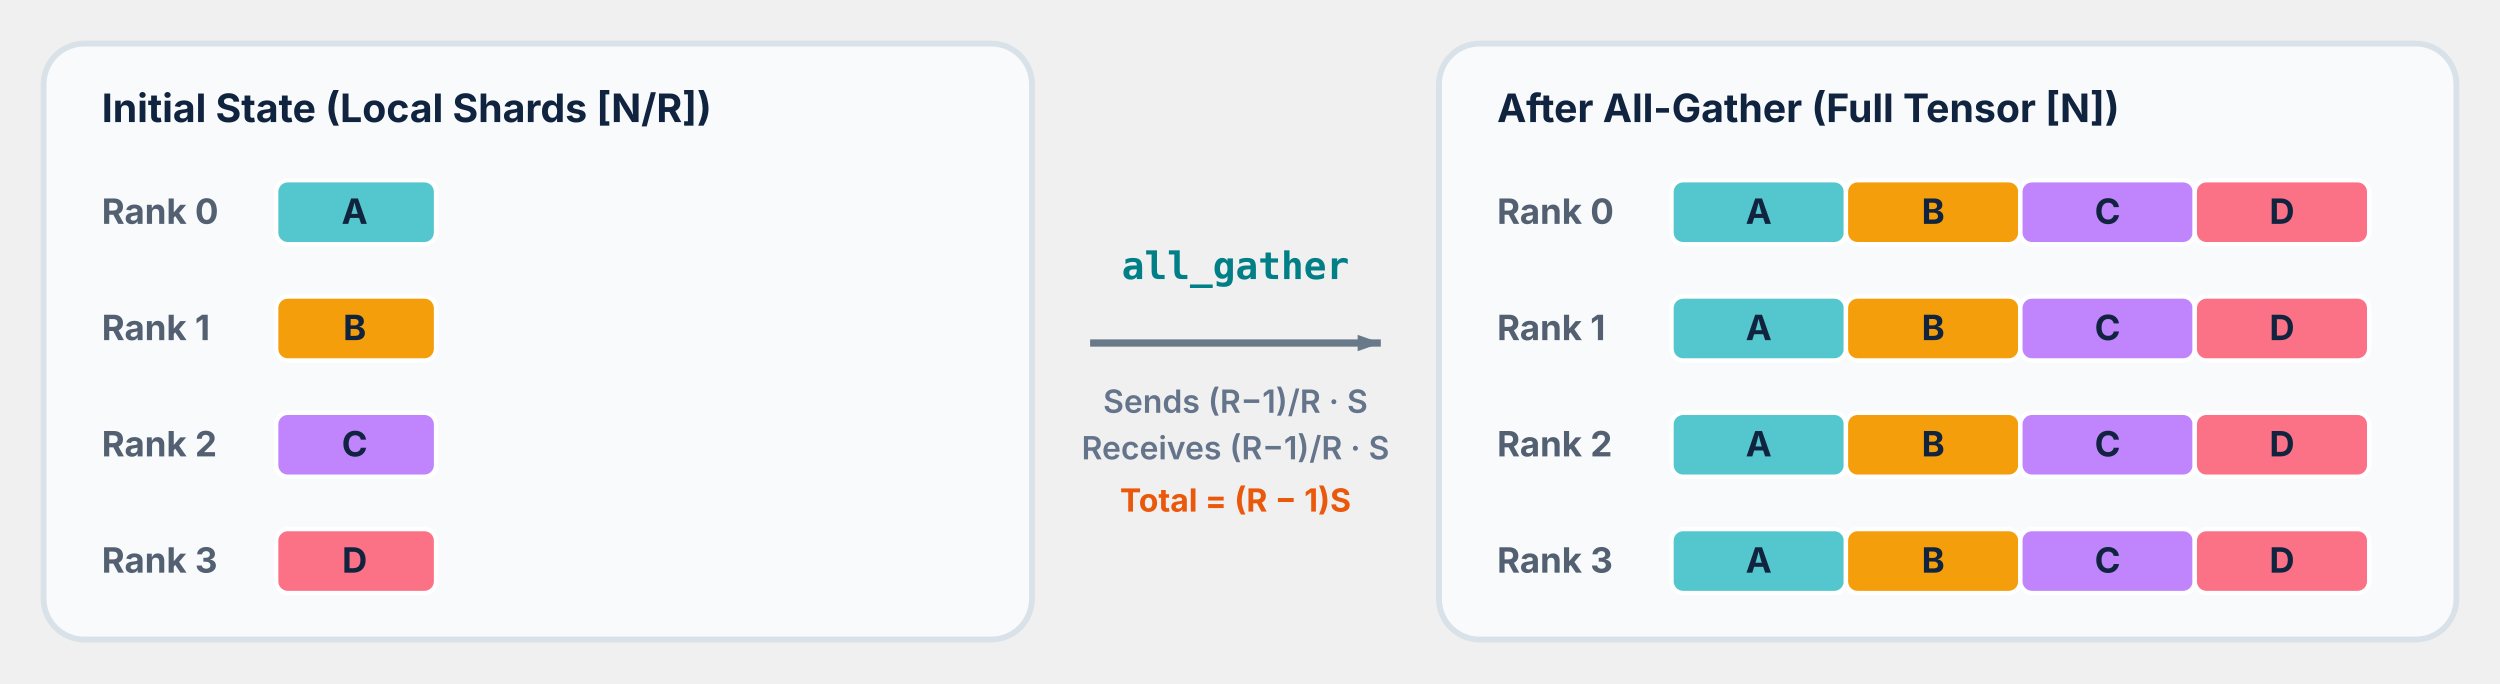
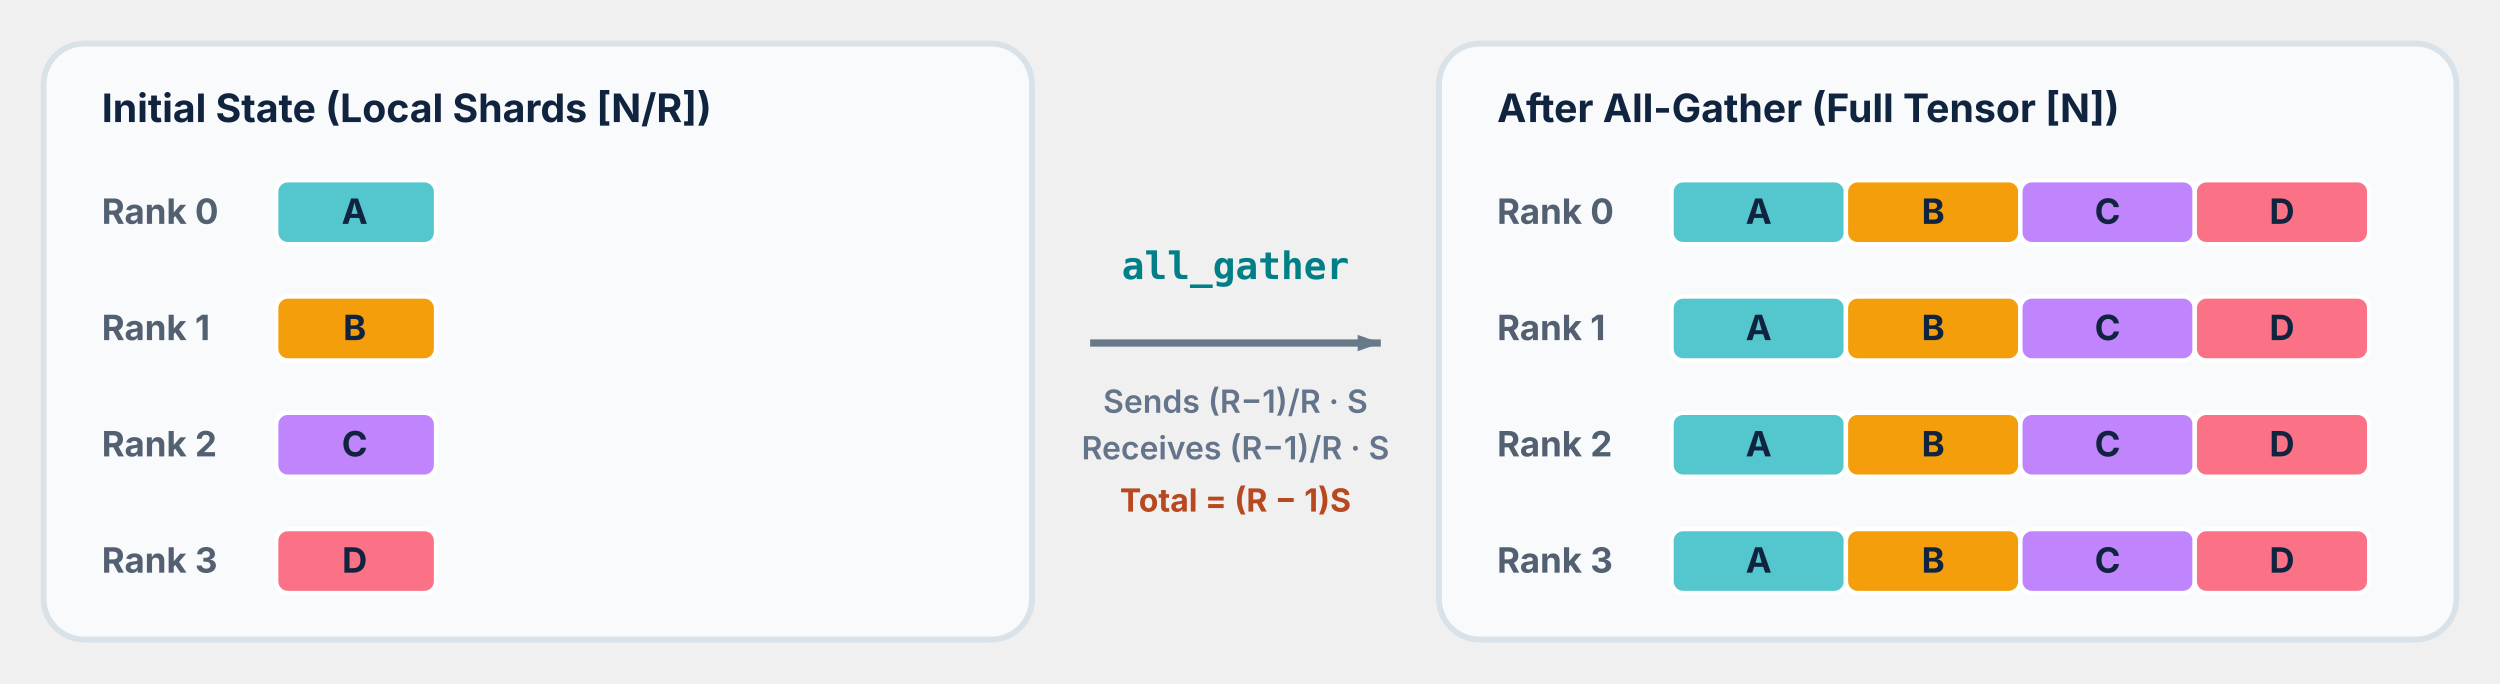
<svg xmlns="http://www.w3.org/2000/svg" viewBox="0 0 860 235" role="img" aria-labelledby="title desc">
  <defs>
    <marker id="arrow" viewBox="0 0 10 8" refX="8.5" refY="4" markerWidth="3.8" markerHeight="3.0" orient="auto">
      <path d="M0 1L8.5 4L0 7z" fill="#68798a" />
    </marker>
    <style>
      text { font-family: Inter, ui-sans-serif, system-ui, -apple-system, BlinkMacSystemFont, "Segoe UI", sans-serif; }
      .bg { fill: #f8fafc; stroke: #d8e2e8; stroke-width: 2; rx: 14; }
      .panel-title { fill: #10233f; font-size: 13.5px; font-weight: 750; }
      .rank-lbl { fill: #526071; font-size: 12px; font-weight: 650; }
      .cell-text { fill: #10233f; font-size: 12px; font-weight: 750; text-anchor: middle; }
      .cell-text-sm { fill: #10233f; font-size: 11px; font-weight: 750; text-anchor: middle; }
      .cell-border { stroke: #ffffff; stroke-width: 1.5; }
      .empty-slot { fill: #eef2f6; stroke: #cbd5e1; stroke-width: 1.5; stroke-dasharray: 3 3; rx: 4; }
-       .empty-text { fill: #94a3b8; font-size: 11px; font-weight: 500; text-anchor: middle; }
+       .empty-text { fill: #526071; font-size: 11px; font-weight: 500; text-anchor: middle; }
      .c0 { fill: #54c6cd; }
      .c1 { fill: #f59e0b; }
      .c2 { fill: #c084fc; }
      .c3 { fill: #fb7185; }
      .c0-light { fill: #bdecee; }
      .c1-light { fill: #fde68a; }
      .c2-light { fill: #e9d5ff; }
      .c3-light { fill: #fecdd3; }
      .flow { fill: none; stroke: #68798a; stroke-width: 2.5; marker-end: url(#arrow); }
      .api-lbl { fill: #007f86; font-size: 13px; font-weight: 700; text-anchor: middle; font-family: 'JetBrains Mono', monospace; }
      .meta-lbl { fill: #64748b; font-size: 11px; font-weight: 600; text-anchor: middle; }
-       .meta-cost { fill: #ea580c; font-size: 11px; font-weight: 700; text-anchor: middle; }
+       .meta-cost { fill: #b8481f; font-size: 11px; font-weight: 700; text-anchor: middle; }
      @media (prefers-color-scheme: dark) {
        .bg { fill: #131d2a; stroke: #2c4052; }
        .panel-title { fill: #f3f7fa; }
        .rank-lbl { fill: #94a3b8; }
        .cell-border { stroke: #131d2a; }
        .empty-slot { fill: #1e293b; stroke: #334155; }
-         .empty-text { fill: #64748b; }
+         .empty-text { fill: #b8c9d8; }
        .cell-text, .cell-text-sm { fill: #10233f; }
        .flow { stroke: #94a3b8; }
        .api-lbl { fill: #54d2d8; }
        .meta-lbl { fill: #94a3b8; }
        .meta-cost { fill: #fb923c; }
      }
    </style>
  </defs>
  <rect class="bg" x="15" y="15" width="340" height="205" />
  <text class="panel-title" x="35" y="42">Initial State (Local Shards [N/R])</text>
  <text class="rank-lbl" x="35" y="77">Rank 0</text>
  <rect class="c0 cell-border" x="95" y="62" width="55" height="22" rx="4" />
  <text class="cell-text" x="122" y="77">A</text>
  <text class="rank-lbl" x="35" y="117">Rank 1</text>
  <rect class="c1 cell-border" x="95" y="102" width="55" height="22" rx="4" />
  <text class="cell-text" x="122" y="117">B</text>
  <text class="rank-lbl" x="35" y="157">Rank 2</text>
  <rect class="c2 cell-border" x="95" y="142" width="55" height="22" rx="4" />
  <text class="cell-text" x="122" y="157">C</text>
  <text class="rank-lbl" x="35" y="197">Rank 3</text>
  <rect class="c3 cell-border" x="95" y="182" width="55" height="22" rx="4" />
  <text class="cell-text" x="122" y="197">D</text>
  <path class="flow" d="M375 118 H475" />
  <text class="api-lbl" x="425" y="96">all_gather</text>
  <text class="meta-lbl" x="425" y="142">Sends (R−1)/R · S</text>
  <text class="meta-lbl" x="425" y="158">Receives (R−1)/R · S</text>
  <text class="meta-cost" x="425" y="176">Total = (R − 1)S</text>
  <rect class="bg" x="495" y="15" width="350" height="205" />
  <text class="panel-title" x="515" y="42">After All-Gather (Full Tensor [N])</text>
  <text class="rank-lbl" x="515" y="77">Rank 0</text>
  <g transform="translate(575, 62)">
    <rect class="c0 cell-border" x="0" y="0" width="60" height="22" rx="4" />
    <text class="cell-text" x="30" y="15">A</text>
    <rect class="c1 cell-border" x="60" y="0" width="60" height="22" rx="4" />
    <text class="cell-text" x="90" y="15">B</text>
    <rect class="c2 cell-border" x="120" y="0" width="60" height="22" rx="4" />
    <text class="cell-text" x="150" y="15">C</text>
    <rect class="c3 cell-border" x="180" y="0" width="60" height="22" rx="4" />
    <text class="cell-text" x="210" y="15">D</text>
  </g>
  <text class="rank-lbl" x="515" y="117">Rank 1</text>
  <g transform="translate(575, 102)">
    <rect class="c0 cell-border" x="0" y="0" width="60" height="22" rx="4" />
    <text class="cell-text" x="30" y="15">A</text>
    <rect class="c1 cell-border" x="60" y="0" width="60" height="22" rx="4" />
    <text class="cell-text" x="90" y="15">B</text>
    <rect class="c2 cell-border" x="120" y="0" width="60" height="22" rx="4" />
    <text class="cell-text" x="150" y="15">C</text>
    <rect class="c3 cell-border" x="180" y="0" width="60" height="22" rx="4" />
    <text class="cell-text" x="210" y="15">D</text>
  </g>
  <text class="rank-lbl" x="515" y="157">Rank 2</text>
  <g transform="translate(575, 142)">
    <rect class="c0 cell-border" x="0" y="0" width="60" height="22" rx="4" />
    <text class="cell-text" x="30" y="15">A</text>
    <rect class="c1 cell-border" x="60" y="0" width="60" height="22" rx="4" />
    <text class="cell-text" x="90" y="15">B</text>
    <rect class="c2 cell-border" x="120" y="0" width="60" height="22" rx="4" />
    <text class="cell-text" x="150" y="15">C</text>
    <rect class="c3 cell-border" x="180" y="0" width="60" height="22" rx="4" />
    <text class="cell-text" x="210" y="15">D</text>
  </g>
  <text class="rank-lbl" x="515" y="197">Rank 3</text>
  <g transform="translate(575, 182)">
    <rect class="c0 cell-border" x="0" y="0" width="60" height="22" rx="4" />
    <text class="cell-text" x="30" y="15">A</text>
    <rect class="c1 cell-border" x="60" y="0" width="60" height="22" rx="4" />
    <text class="cell-text" x="90" y="15">B</text>
    <rect class="c2 cell-border" x="120" y="0" width="60" height="22" rx="4" />
    <text class="cell-text" x="150" y="15">C</text>
    <rect class="c3 cell-border" x="180" y="0" width="60" height="22" rx="4" />
    <text class="cell-text" x="210" y="15">D</text>
  </g>
</svg>
